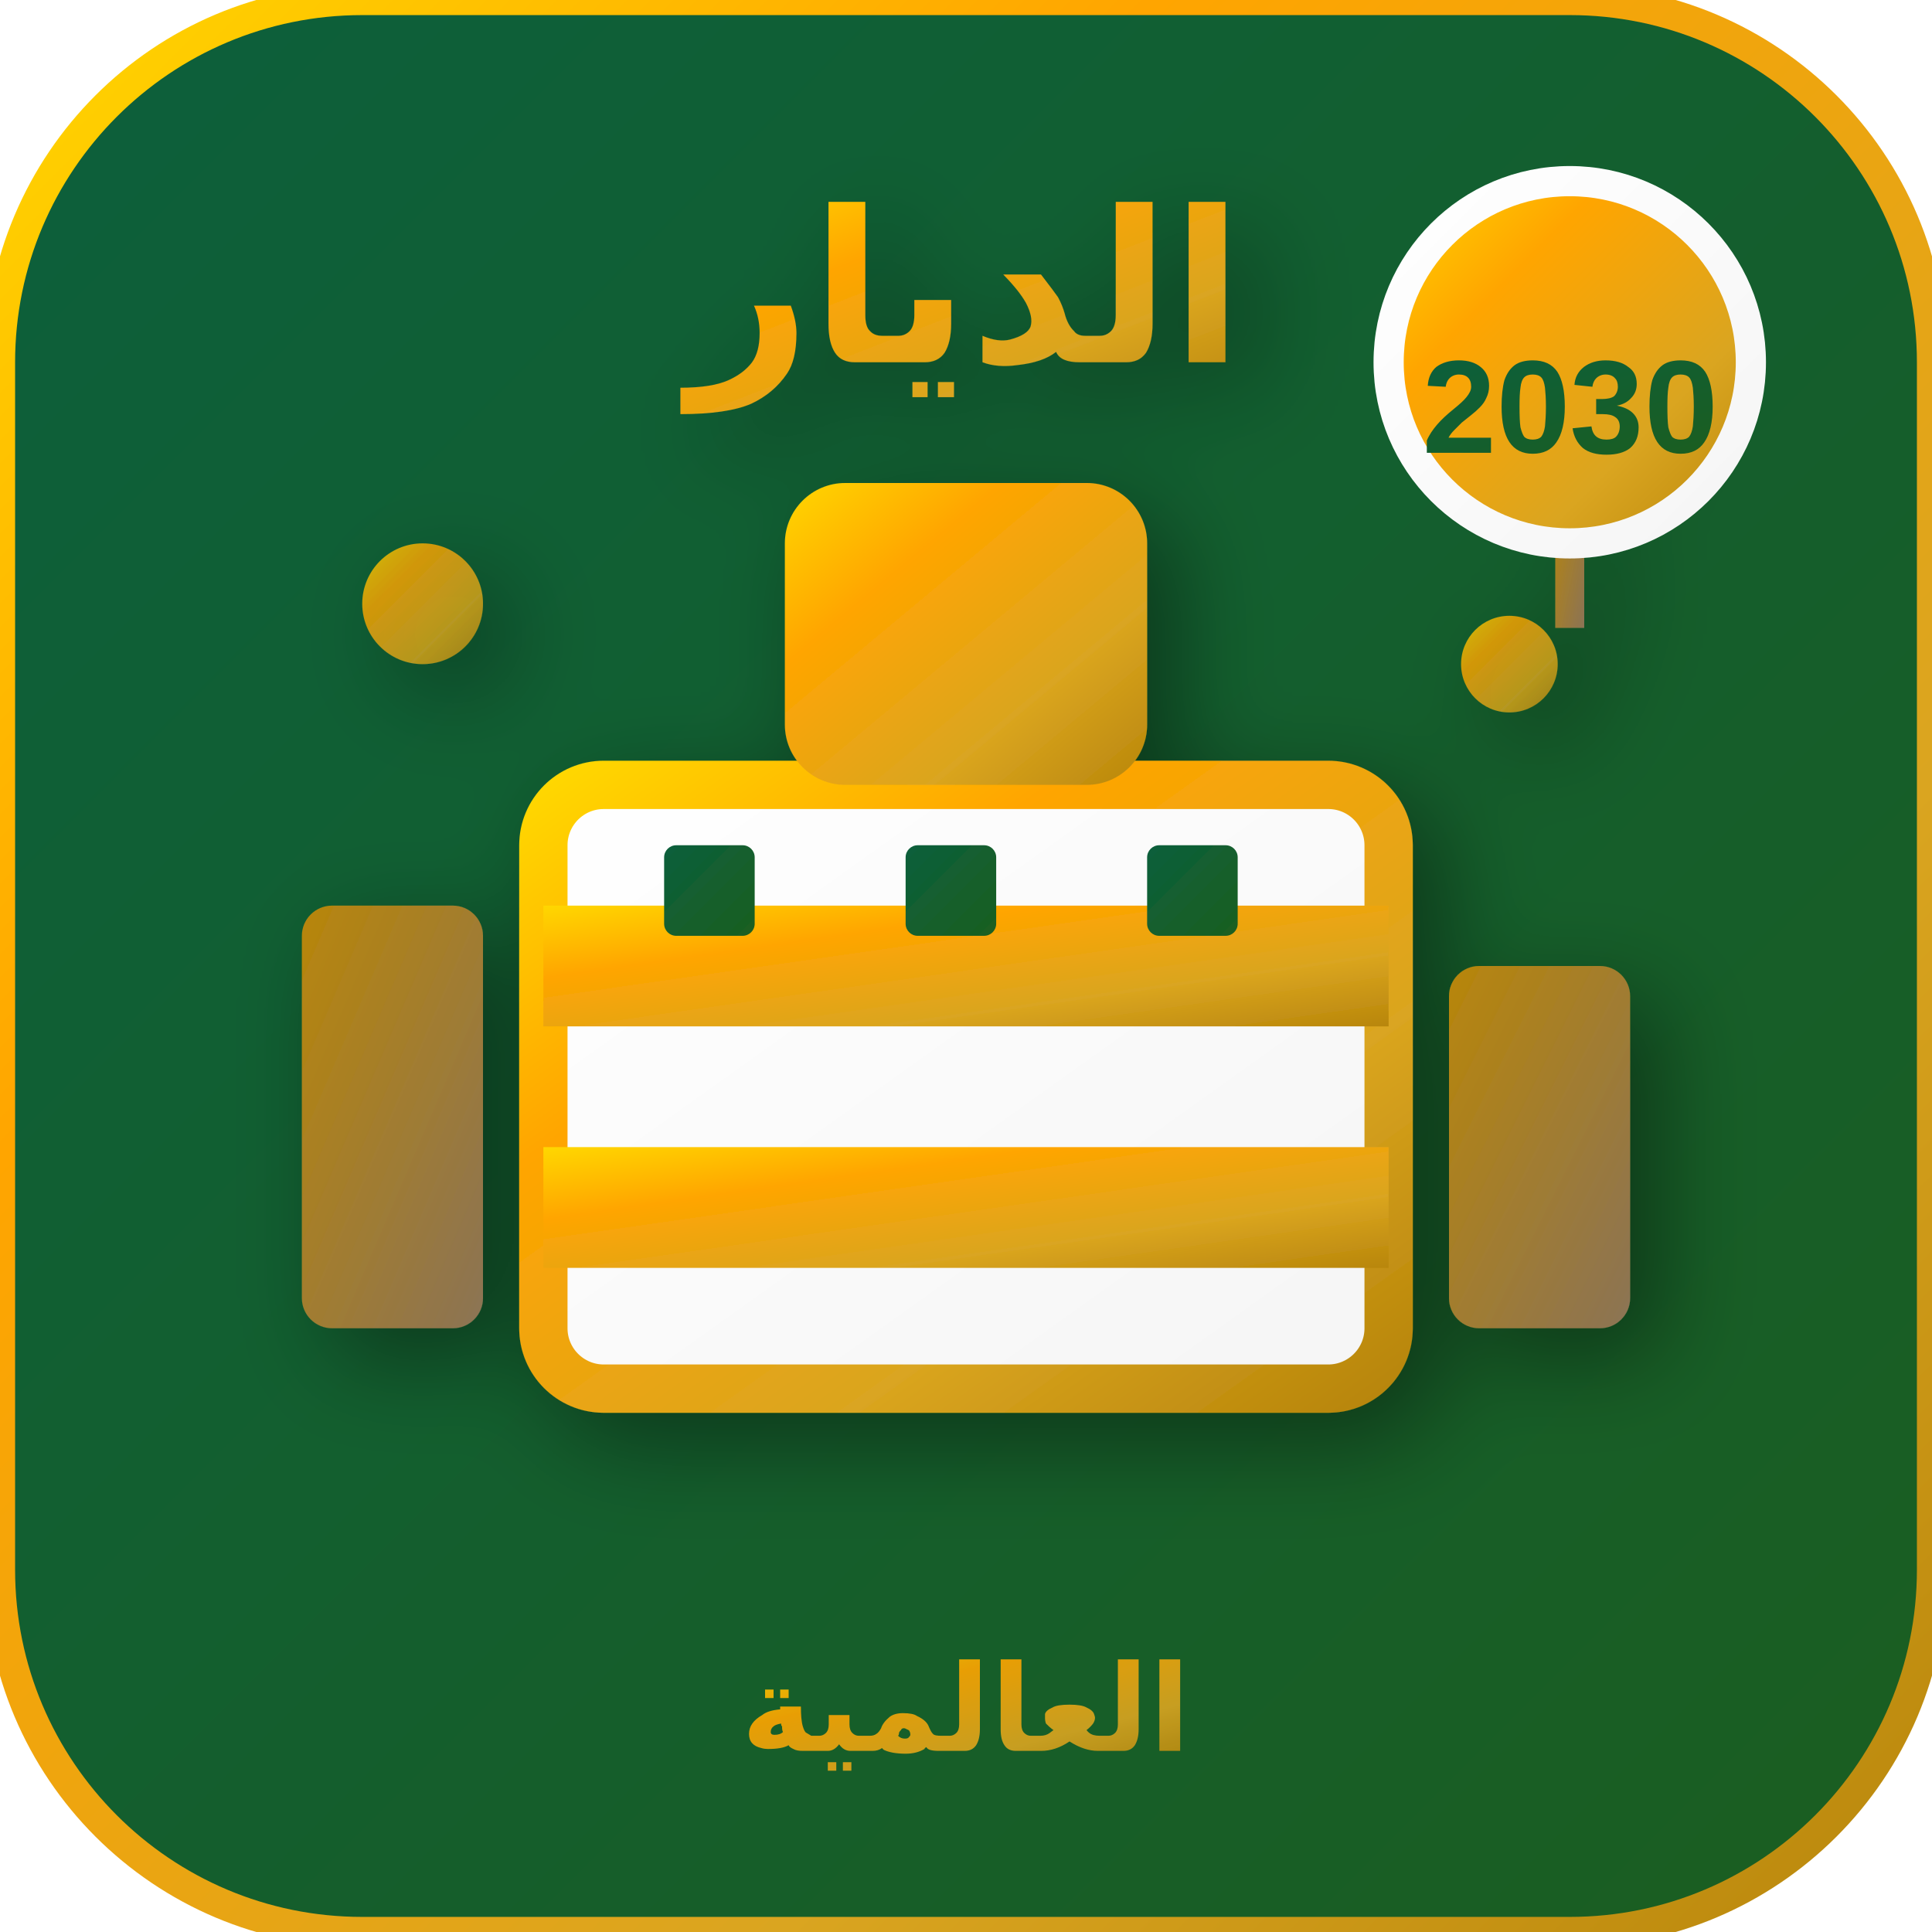
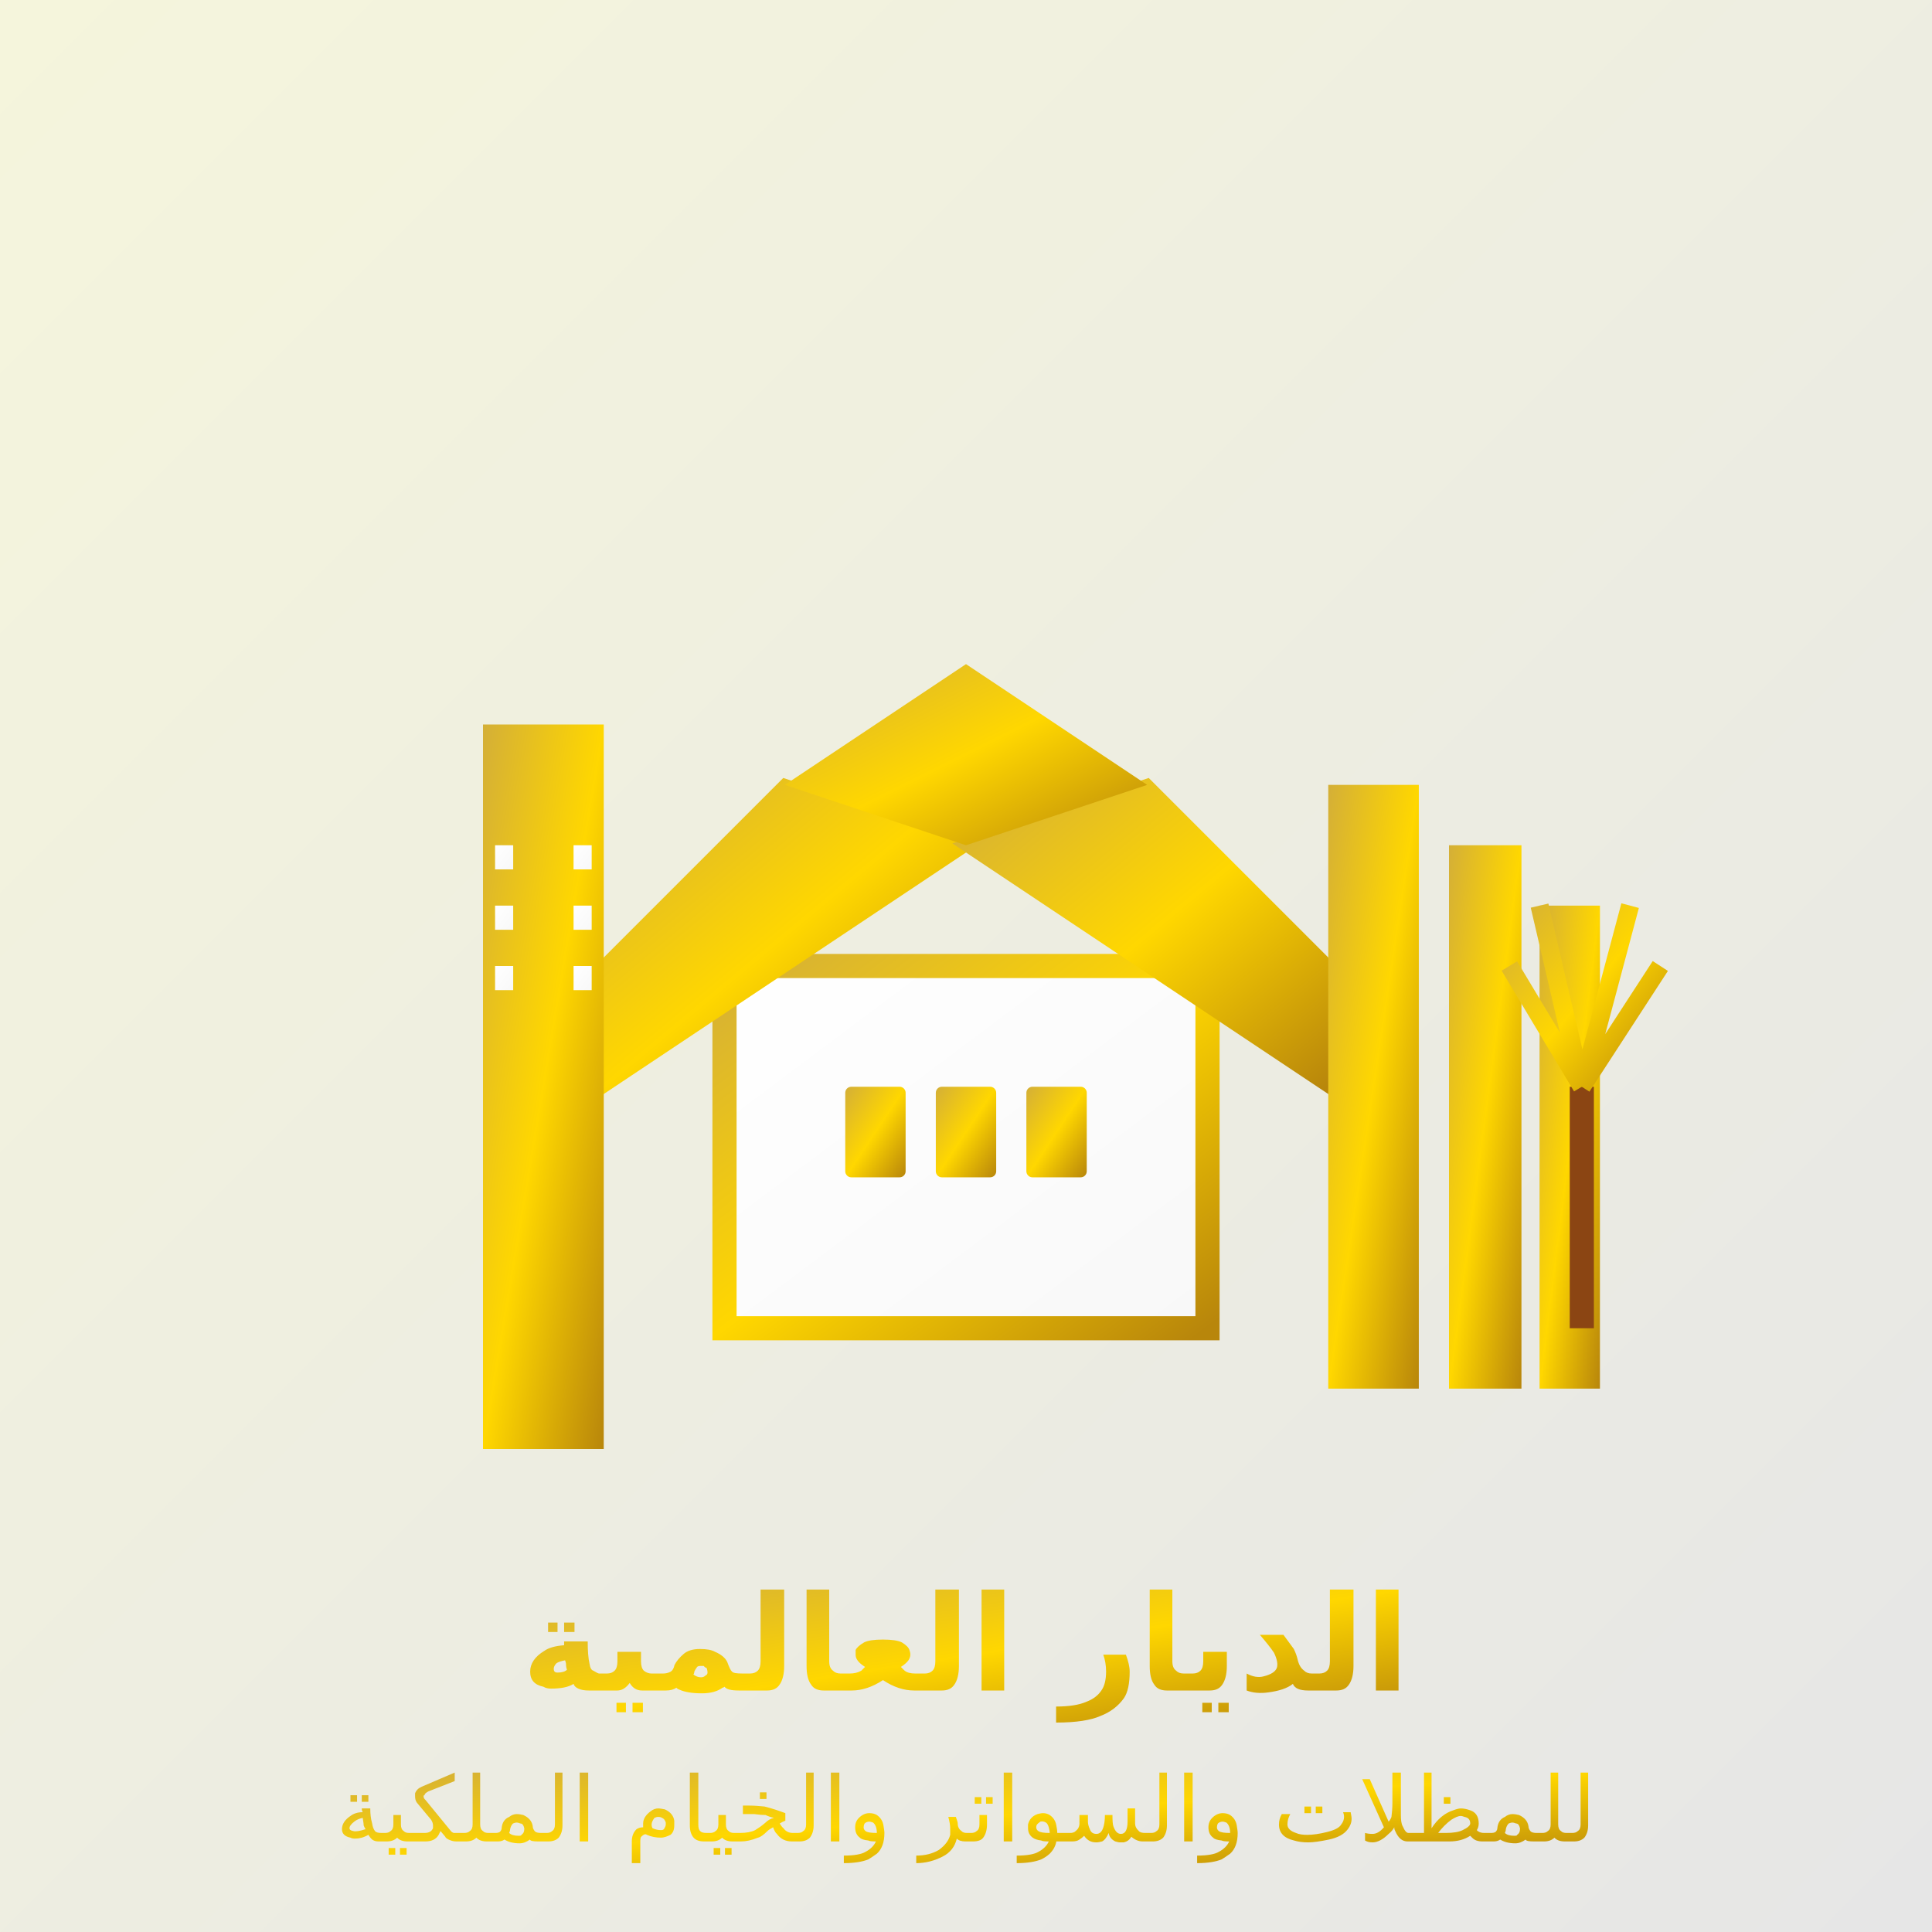
<svg xmlns="http://www.w3.org/2000/svg" width="32" height="32" viewBox="0 0 32 32">
  <defs>
    <linearGradient id="goldGradient" x1="0%" y1="0%" x2="100%" y2="100%">
-       <stop offset="0%" style="stop-color:#FFD700;stop-opacity:1" />
-       <stop offset="30%" style="stop-color:#FFA500;stop-opacity:1" />
-       <stop offset="70%" style="stop-color:#DAA520;stop-opacity:1" />
+       <stop offset="0%" style="stop-color:#D4AF37;stop-opacity:1" />
+       <stop offset="50%" style="stop-color:#FFD700;stop-opacity:1" />
      <stop offset="100%" style="stop-color:#B8860B;stop-opacity:1" />
    </linearGradient>
-     <linearGradient id="darkGold" x1="0%" y1="0%" x2="100%" y2="100%">
-       <stop offset="0%" style="stop-color:#B8860B;stop-opacity:1" />
-       <stop offset="100%" style="stop-color:#8B7355;stop-opacity:1" />
+     <linearGradient id="beigeGradient" x1="0%" y1="0%" x2="100%" y2="100%">
+       <stop offset="0%" style="stop-color:#F5F5DC;stop-opacity:1" />
+       <stop offset="100%" style="stop-color:#E6E6E6;stop-opacity:1" />
    </linearGradient>
-     <linearGradient id="saudiGreen" x1="0%" y1="0%" x2="100%" y2="100%">
-       <stop offset="0%" style="stop-color:#0C5F3C;stop-opacity:1" />
-       <stop offset="100%" style="stop-color:#1B5E20;stop-opacity:1" />
+     <linearGradient id="whiteFill" x1="0%" y1="0%" x2="100%" y2="100%">
+       <stop offset="0%" style="stop-color:#FFFFFF;stop-opacity:1" />
+       <stop offset="100%" style="stop-color:#F8F8F8;stop-opacity:1" />
    </linearGradient>
-     <linearGradient id="whiteGradient" x1="0%" y1="0%" x2="100%" y2="100%">
-       <stop offset="0%" style="stop-color:#FFFFFF;stop-opacity:1" />
-       <stop offset="100%" style="stop-color:#F5F5F5;stop-opacity:1" />
-     </linearGradient>
-     <filter id="shadow" x="-50%" y="-50%" width="200%" height="200%">
-       <feDropShadow dx="0.5" dy="0.5" stdDeviation="0.8" flood-opacity="0.4" flood-color="#000000" />
-     </filter>
  </defs>
-   <rect width="32" height="32" rx="6" fill="url(#saudiGreen)" stroke="url(#goldGradient)" stroke-width="0.5" />
-   <g transform="translate(16,16)" filter="url(#shadow)">
-     <rect x="-7" y="-3" width="14" height="10" fill="url(#whiteGradient)" stroke="url(#goldGradient)" stroke-width="0.8" rx="1" />
-     <rect x="-7" y="-1" width="14" height="2" fill="url(#goldGradient)" />
-     <rect x="-7" y="3" width="14" height="2" fill="url(#goldGradient)" />
-     <rect x="-11" y="-1" width="3" height="7" fill="url(#darkGold)" rx="0.5" />
-     <rect x="8" y="0" width="3" height="6" fill="url(#darkGold)" rx="0.5" />
-     <rect x="-3" y="-8" width="6" height="5" fill="url(#goldGradient)" rx="1" />
-     <rect x="-5" y="-2" width="1.5" height="1.5" fill="url(#saudiGreen)" rx="0.2" />
-     <rect x="-1" y="-2" width="1.5" height="1.5" fill="url(#saudiGreen)" rx="0.2" />
-     <rect x="3" y="-2" width="1.5" height="1.5" fill="url(#saudiGreen)" rx="0.2" />
-     <circle cx="-9" cy="-6" r="1" fill="url(#goldGradient)" opacity="0.8" />
-     <circle cx="9" cy="-5" r="0.8" fill="url(#goldGradient)" opacity="0.8" />
-     <text x="0" y="-10" font-family="Arial, sans-serif" font-size="3.5" font-weight="bold" text-anchor="middle" fill="url(#goldGradient)">الديار</text>
-     <g transform="translate(10,-8) scale(0.8)">
-       <rect x="-0.3" y="0" width="0.6" height="3" fill="url(#darkGold)" />
-       <path d="M0,-1 L-1.5,-2 L-1,-3 L0,-2 L1,-3 L1.5,-2 Z" fill="url(#saudiGreen)" />
+   <rect width="32" height="32" fill="url(#beigeGradient)" />
+   <g transform="translate(16,16)">
+     <g transform="translate(0, 2)">
+       <rect x="-4" y="-2" width="8" height="6" fill="url(#whiteFill)" stroke="url(#goldGradient)" stroke-width="0.4" />
+       <rect x="-2" y="0" width="1" height="1.5" fill="url(#goldGradient)" rx="0.1" />
+       <rect x="-0.5" y="0" width="1" height="1.5" fill="url(#goldGradient)" rx="0.1" />
+       <rect x="1" y="0" width="1" height="1.5" fill="url(#goldGradient)" rx="0.1" />
    </g>
+     <g transform="translate(0, -2)">
+       <path d="M-6,2 L-3,-1 L0,0 L-6,4 Z" fill="url(#goldGradient)" stroke="url(#goldGradient)" stroke-width="0.2" />
+       <path d="M6,2 L3,-1 L0,0 L6,4 Z" fill="url(#goldGradient)" stroke="url(#goldGradient)" stroke-width="0.2" />
+       <path d="M-3,-1 L0,-3 L3,-1 L0,0 Z" fill="url(#goldGradient)" />
+     </g>
+     <g transform="translate(-8, -4)">
+       <rect x="0" y="0" width="2" height="12" fill="url(#goldGradient)" />
+       <rect x="0.2" y="2" width="0.3" height="0.4" fill="url(#whiteFill)" />
+       <rect x="0.2" y="3" width="0.3" height="0.4" fill="url(#whiteFill)" />
+       <rect x="0.2" y="4" width="0.3" height="0.4" fill="url(#whiteFill)" />
+       <rect x="1.5" y="2" width="0.3" height="0.4" fill="url(#whiteFill)" />
+       <rect x="1.5" y="3" width="0.3" height="0.4" fill="url(#whiteFill)" />
+       <rect x="1.5" y="4" width="0.3" height="0.4" fill="url(#whiteFill)" />
+     </g>
+     <g transform="translate(6, -3)">
+       <rect x="0" y="0" width="1.5" height="10" fill="url(#goldGradient)" />
+       <rect x="2" y="1" width="1.2" height="9" fill="url(#goldGradient)" />
+       <rect x="3.5" y="2" width="1" height="8" fill="url(#goldGradient)" />
+     </g>
+     <g transform="translate(10, 0)">
+       <rect x="0" y="2" width="0.4" height="4" fill="#8B4513" />
+       <path d="M0.2,2 L-1,0 M0.2,2 L1.5,0 M0.2,2 L-0.5,-1 M0.2,2 L1,-1" stroke="url(#goldGradient)" stroke-width="0.3" fill="none" />
+     </g>
+     <text x="0" y="12" font-family="Arial, sans-serif" font-size="2.2" font-weight="bold" text-anchor="middle" fill="url(#goldGradient)">الديار العالمية</text>
+     <text x="0" y="14.5" font-family="Arial, sans-serif" font-size="1.5" text-anchor="middle" fill="url(#goldGradient)">للمظلات والسواتر والخيام الملكية</text>
  </g>
-   <circle cx="26" cy="6" r="3" fill="url(#goldGradient)" stroke="url(#whiteGradient)" stroke-width="0.5" />
-   <text x="26" y="7.5" font-family="Arial, sans-serif" font-size="2.2" font-weight="bold" text-anchor="middle" fill="url(#saudiGreen)">2030</text>
-   <text x="16" y="29" font-family="Arial, sans-serif" font-size="2" font-weight="bold" text-anchor="middle" fill="url(#goldGradient)" opacity="0.9">العالمية</text>
</svg>
